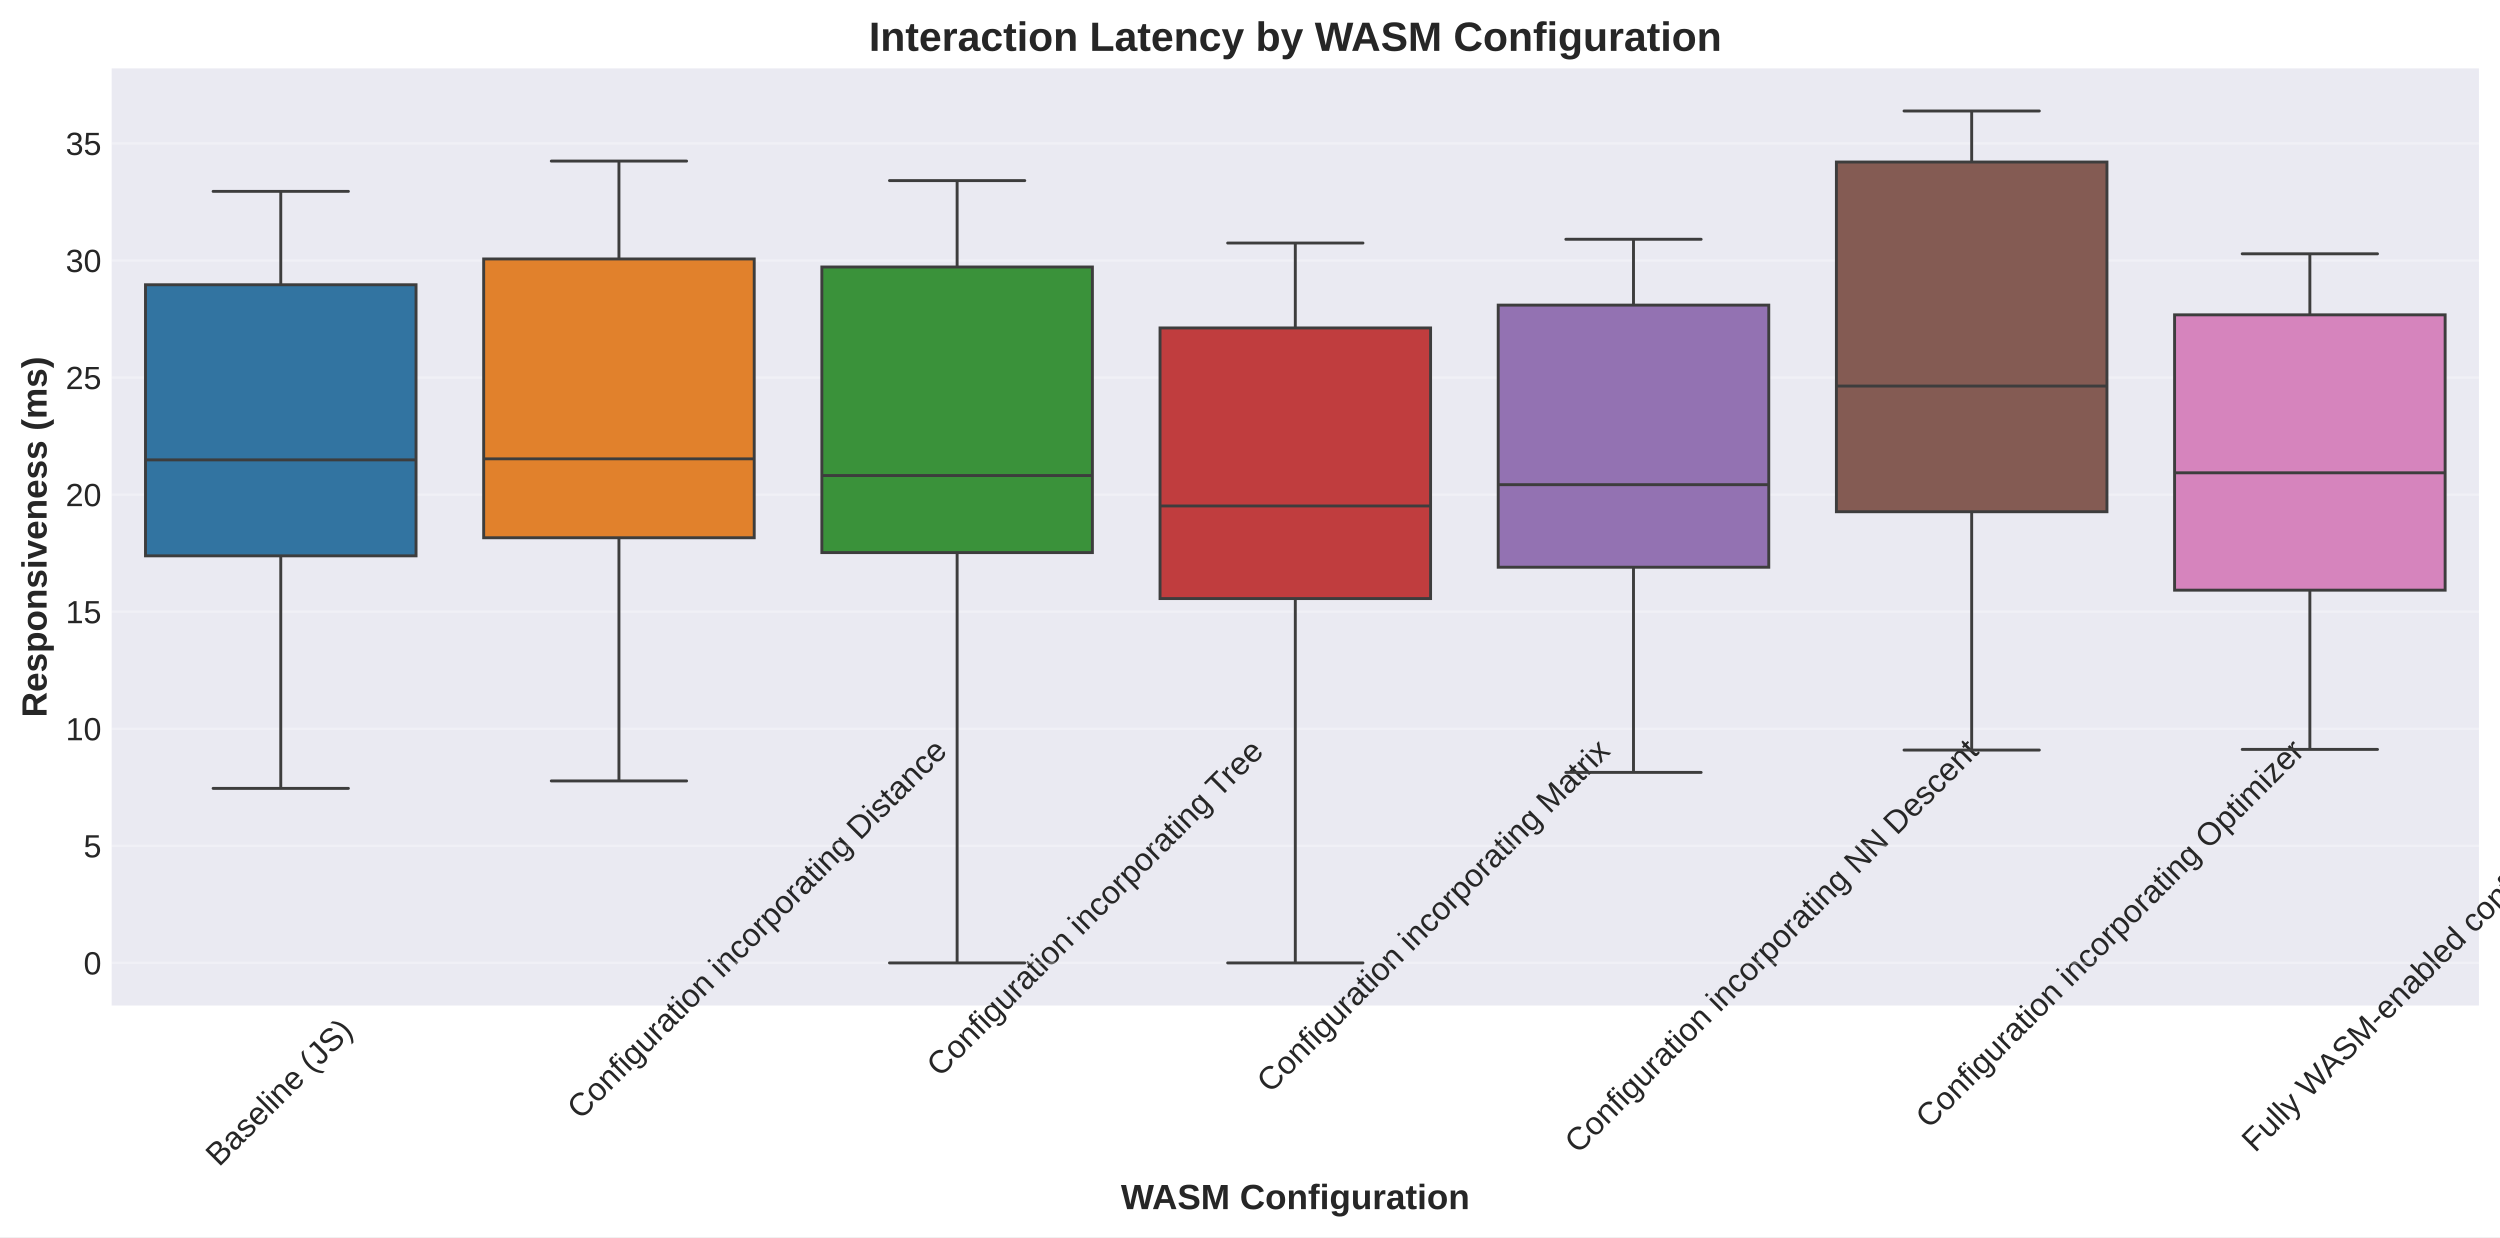
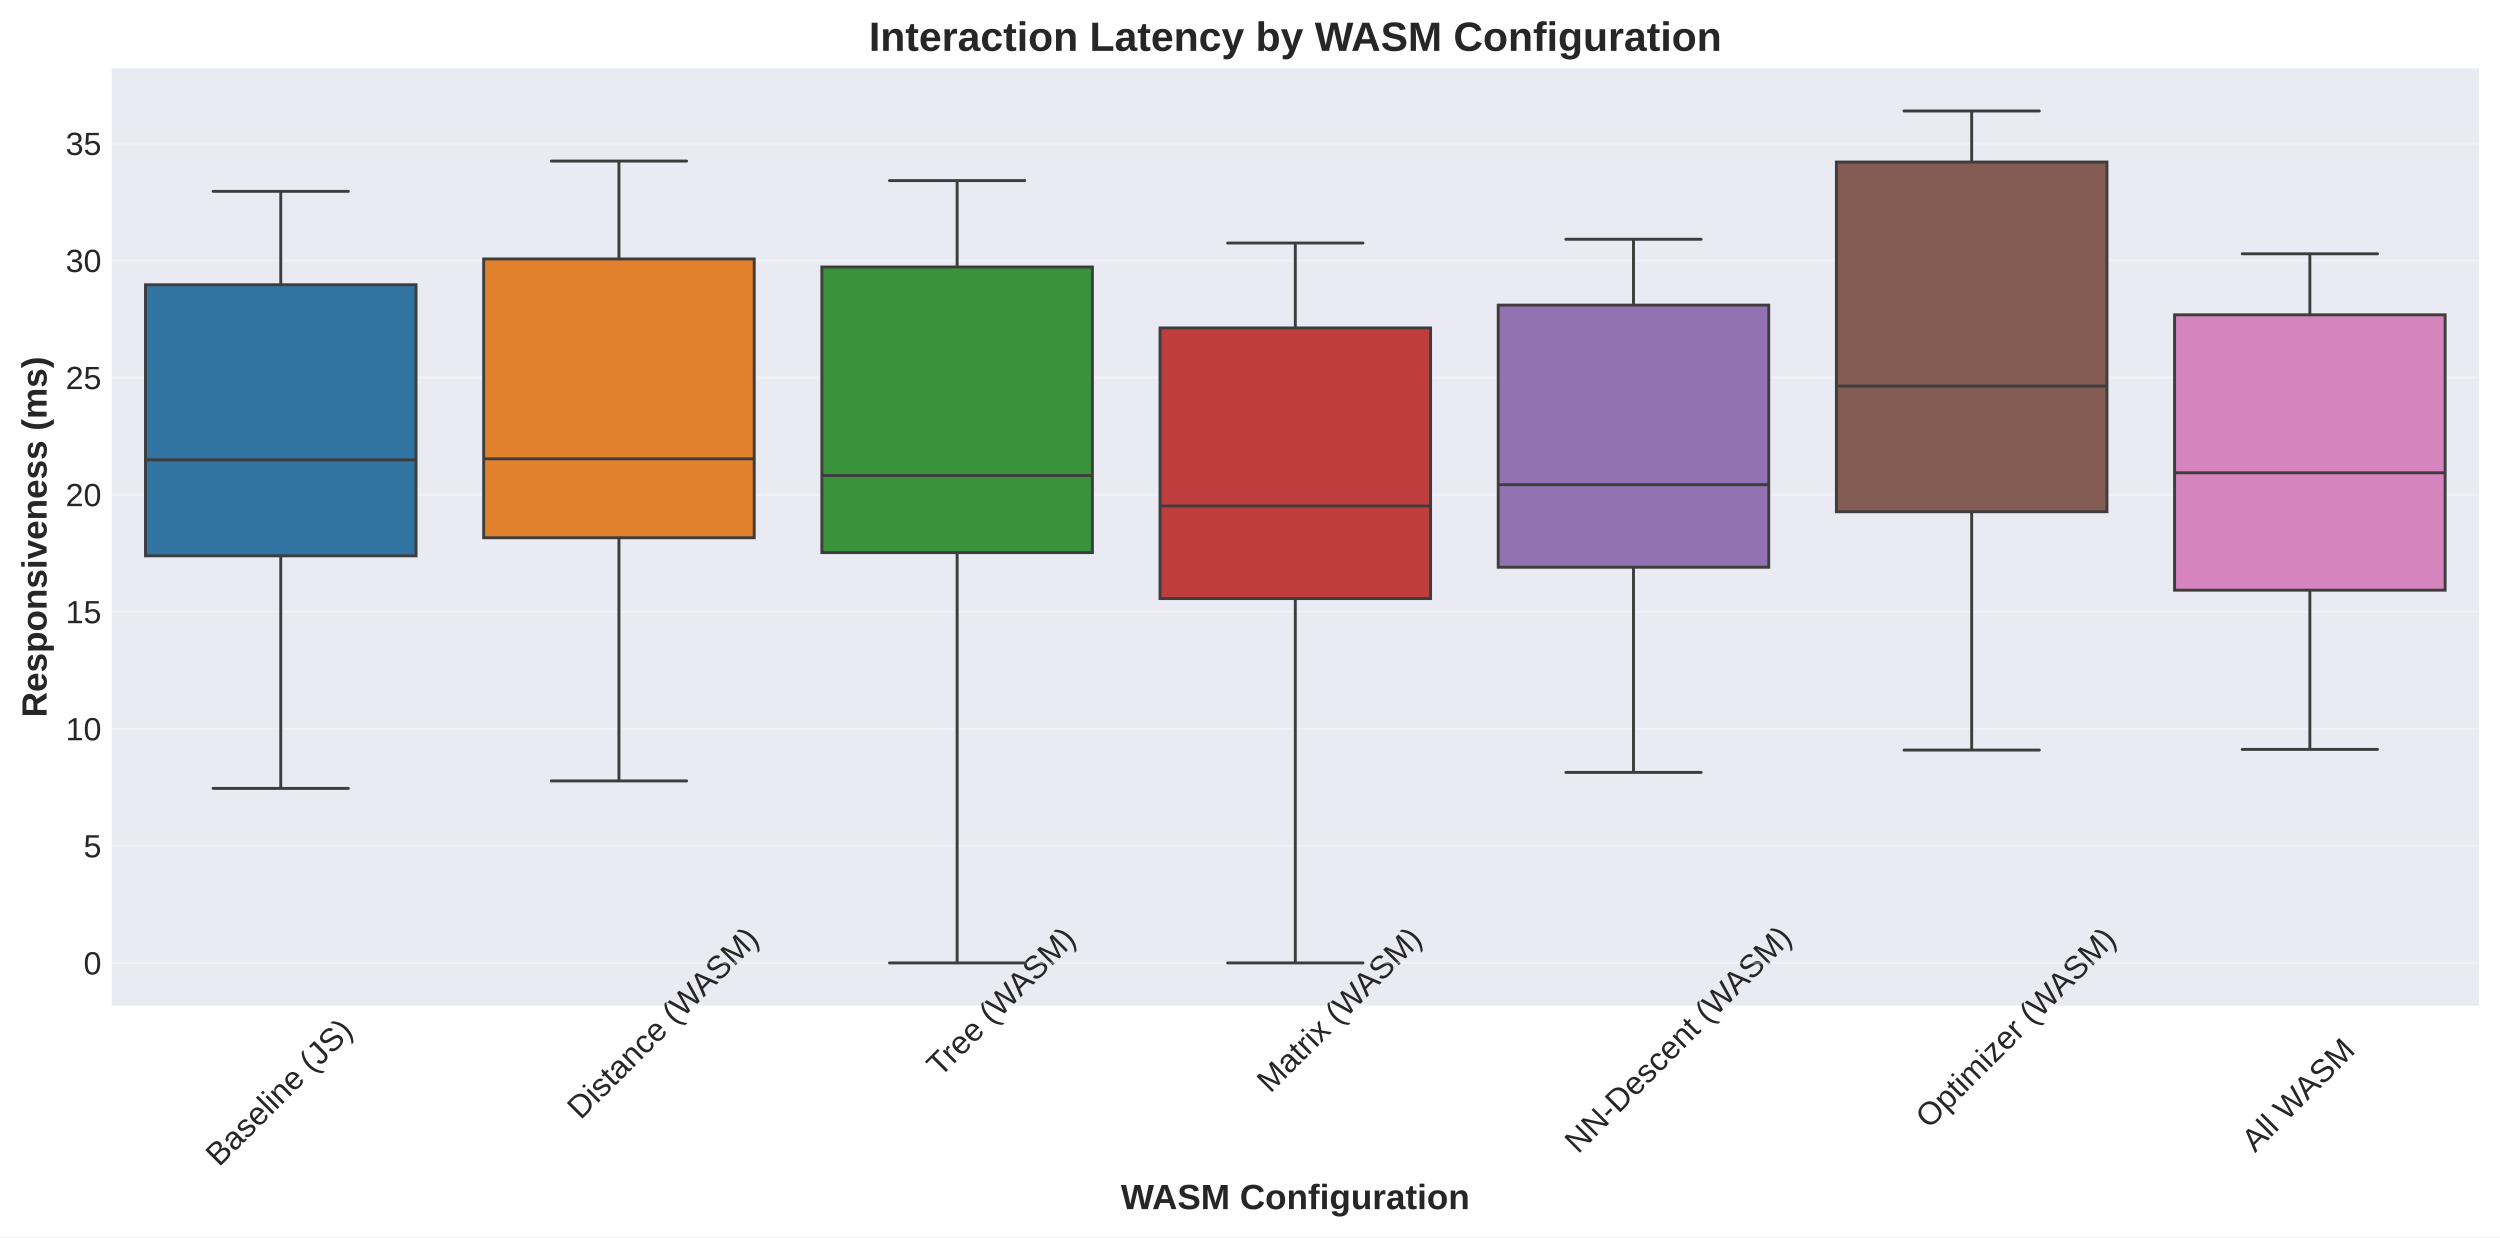
<svg xmlns="http://www.w3.org/2000/svg" width="855.095pt" height="423.132pt" viewBox="0 0 855.095 423.132" version="1.1">
  <defs>
    <style type="text/css">*{stroke-linejoin: round; stroke-linecap: butt}</style>
  </defs>
  <g id="figure_1">
    <g id="patch_1">
      <path d="M 0 423.132  L 855.095 423.132  L 855.095 -0  L 0 -0  z " style="fill: #ffffff" />
    </g>
    <g id="axes_1">
      <g id="patch_2">
        <path d="M 38.195 343.922  L 847.895 343.922  L 847.895 23.392  L 38.195 23.392  z " style="fill: #eaeaf2" />
      </g>
      <g id="matplotlib.axis_1">
        <g id="xtick_1">
          <g id="line2d_1" />
          <g id="text_1">
            <text style="font-size: 11px; font-family: 'Arial', 'Liberation Sans', 'DejaVu Sans', 'Bitstream Vera Sans', sans-serif; fill: #262626" transform="translate(74.91693 399.3372) rotate(-45)">Baseline (JS)</text>
          </g>
        </g>
        <g id="xtick_2">
          <g id="line2d_2" />
          <g id="text_2">
-             <text style="font-size: 11px; font-family: 'Arial', 'Liberation Sans', 'DejaVu Sans', 'Bitstream Vera Sans', sans-serif; fill: #262626" transform="translate(198.5829 383.2498) rotate(-45)">Configuration incorporating Distance</text>
+             <text style="font-size: 11px; font-family: 'Arial', 'Liberation Sans', 'DejaVu Sans', 'Bitstream Vera Sans', sans-serif; fill: #262626" transform="translate(198.5829 383.2498) rotate(-45)">Distance (WASM)</text>
          </g>
        </g>
        <g id="xtick_3">
          <g id="line2d_3" />
          <g id="text_3">
-             <text style="font-size: 11px; font-family: 'Arial', 'Liberation Sans', 'DejaVu Sans', 'Bitstream Vera Sans', sans-serif; fill: #262626" transform="translate(321.5348 368.6888) rotate(-45)">Configuration incorporating Tree</text>
+             <text style="font-size: 11px; font-family: 'Arial', 'Liberation Sans', 'DejaVu Sans', 'Bitstream Vera Sans', sans-serif; fill: #262626" transform="translate(321.5348 368.6888) rotate(-45)">Tree (WASM)</text>
          </g>
        </g>
        <g id="xtick_4">
          <g id="line2d_4" />
          <g id="text_4">
-             <text style="font-size: 11px; font-family: 'Arial', 'Liberation Sans', 'DejaVu Sans', 'Bitstream Vera Sans', sans-serif; fill: #262626" transform="translate(434.4699 374.1615) rotate(-45)">Configuration incorporating Matrix</text>
+             <text style="font-size: 11px; font-family: 'Arial', 'Liberation Sans', 'DejaVu Sans', 'Bitstream Vera Sans', sans-serif; fill: #262626" transform="translate(434.4699 374.1615) rotate(-45)">Matrix (WASM)</text>
          </g>
        </g>
        <g id="xtick_5">
          <g id="line2d_5" />
          <g id="text_5">
-             <text style="font-size: 11px; font-family: 'Arial', 'Liberation Sans', 'DejaVu Sans', 'Bitstream Vera Sans', sans-serif; fill: #262626" transform="translate(539.7635 394.917) rotate(-45)">Configuration incorporating NN Descent</text>
+             <text style="font-size: 11px; font-family: 'Arial', 'Liberation Sans', 'DejaVu Sans', 'Bitstream Vera Sans', sans-serif; fill: #262626" transform="translate(539.7635 394.917) rotate(-45)">NN-Descent (WASM)</text>
          </g>
        </g>
        <g id="xtick_6">
          <g id="line2d_6" />
          <g id="text_6">
-             <text style="font-size: 11px; font-family: 'Arial', 'Liberation Sans', 'DejaVu Sans', 'Bitstream Vera Sans', sans-serif; fill: #262626" transform="translate(659.8108 386.3647) rotate(-45)">Configuration incorporating Optimizer</text>
+             <text style="font-size: 11px; font-family: 'Arial', 'Liberation Sans', 'DejaVu Sans', 'Bitstream Vera Sans', sans-serif; fill: #262626" transform="translate(659.8108 386.3647) rotate(-45)">Optimizer (WASM)</text>
          </g>
        </g>
        <g id="xtick_7">
          <g id="line2d_7" />
          <g id="text_7">
-             <text style="font-size: 11px; font-family: 'Arial', 'Liberation Sans', 'DejaVu Sans', 'Bitstream Vera Sans', sans-serif; fill: #262626" transform="translate(771.3215 394.4868) rotate(-45)">Fully WASM-enabled configuration</text>
+             <text style="font-size: 11px; font-family: 'Arial', 'Liberation Sans', 'DejaVu Sans', 'Bitstream Vera Sans', sans-serif; fill: #262626" transform="translate(771.3215 394.4868) rotate(-45)">All WASM</text>
          </g>
        </g>
        <g id="text_8">
          <text style="font-weight: 700; font-size: 12px; font-family: 'Arial', 'Liberation Sans', 'DejaVu Sans', 'Bitstream Vera Sans', sans-serif; text-anchor: middle; fill: #262626" x="443.045" y="413.564" transform="rotate(-0 443.0453 413.5637)">WASM Configuration</text>
        </g>
      </g>
      <g id="matplotlib.axis_2">
        <g id="ytick_1">
          <g id="line2d_8">
            <path d="M 38.195 329.352  L 847.895 329.352  " clip-path="url(#p6e4b2b24e8)" style="fill: none; stroke: #ffffff; stroke-opacity: 0.3; stroke-width: 0.8; stroke-linecap: round" />
          </g>
          <g id="line2d_9" />
          <g id="text_9">
            <text style="font-size: 11px; font-family: 'Arial', 'Liberation Sans', 'DejaVu Sans', 'Bitstream Vera Sans', sans-serif; text-anchor: end; fill: #262626" x="34.695" y="333.289" transform="rotate(-0 34.69531 333.2888)">0</text>
          </g>
        </g>
        <g id="ytick_2">
          <g id="line2d_10">
            <path d="M 38.195 289.311  L 847.895 289.311  " clip-path="url(#p6e4b2b24e8)" style="fill: none; stroke: #ffffff; stroke-opacity: 0.3; stroke-width: 0.8; stroke-linecap: round" />
          </g>
          <g id="line2d_11" />
          <g id="text_10">
            <text style="font-size: 11px; font-family: 'Arial', 'Liberation Sans', 'DejaVu Sans', 'Bitstream Vera Sans', sans-serif; text-anchor: end; fill: #262626" x="34.695" y="293.248" transform="rotate(-0 34.69531 293.2479)">5</text>
          </g>
        </g>
        <g id="ytick_3">
          <g id="line2d_12">
            <path d="M 38.195 249.27  L 847.895 249.27  " clip-path="url(#p6e4b2b24e8)" style="fill: none; stroke: #ffffff; stroke-opacity: 0.3; stroke-width: 0.8; stroke-linecap: round" />
          </g>
          <g id="line2d_13" />
          <g id="text_11">
            <text style="font-size: 11px; font-family: 'Arial', 'Liberation Sans', 'DejaVu Sans', 'Bitstream Vera Sans', sans-serif; text-anchor: end; fill: #262626" x="34.695" y="253.207" transform="rotate(-0 34.69531 253.207)">10</text>
          </g>
        </g>
        <g id="ytick_4">
          <g id="line2d_14">
            <path d="M 38.195 209.229  L 847.895 209.229  " clip-path="url(#p6e4b2b24e8)" style="fill: none; stroke: #ffffff; stroke-opacity: 0.3; stroke-width: 0.8; stroke-linecap: round" />
          </g>
          <g id="line2d_15" />
          <g id="text_12">
            <text style="font-size: 11px; font-family: 'Arial', 'Liberation Sans', 'DejaVu Sans', 'Bitstream Vera Sans', sans-serif; text-anchor: end; fill: #262626" x="34.695" y="213.166" transform="rotate(-0 34.69531 213.1661)">15</text>
          </g>
        </g>
        <g id="ytick_5">
          <g id="line2d_16">
            <path d="M 38.195 169.188  L 847.895 169.188  " clip-path="url(#p6e4b2b24e8)" style="fill: none; stroke: #ffffff; stroke-opacity: 0.3; stroke-width: 0.8; stroke-linecap: round" />
          </g>
          <g id="line2d_17" />
          <g id="text_13">
            <text style="font-size: 11px; font-family: 'Arial', 'Liberation Sans', 'DejaVu Sans', 'Bitstream Vera Sans', sans-serif; text-anchor: end; fill: #262626" x="34.695" y="173.125" transform="rotate(-0 34.69531 173.1253)">20</text>
          </g>
        </g>
        <g id="ytick_6">
          <g id="line2d_18">
            <path d="M 38.195 129.148  L 847.895 129.148  " clip-path="url(#p6e4b2b24e8)" style="fill: none; stroke: #ffffff; stroke-opacity: 0.3; stroke-width: 0.8; stroke-linecap: round" />
          </g>
          <g id="line2d_19" />
          <g id="text_14">
            <text style="font-size: 11px; font-family: 'Arial', 'Liberation Sans', 'DejaVu Sans', 'Bitstream Vera Sans', sans-serif; text-anchor: end; fill: #262626" x="34.695" y="133.084" transform="rotate(-0 34.69531 133.0844)">25</text>
          </g>
        </g>
        <g id="ytick_7">
          <g id="line2d_20">
            <path d="M 38.195 89.107  L 847.895 89.107  " clip-path="url(#p6e4b2b24e8)" style="fill: none; stroke: #ffffff; stroke-opacity: 0.3; stroke-width: 0.8; stroke-linecap: round" />
          </g>
          <g id="line2d_21" />
          <g id="text_15">
            <text style="font-size: 11px; font-family: 'Arial', 'Liberation Sans', 'DejaVu Sans', 'Bitstream Vera Sans', sans-serif; text-anchor: end; fill: #262626" x="34.695" y="93.043" transform="rotate(-0 34.69531 93.04347)">30</text>
          </g>
        </g>
        <g id="ytick_8">
          <g id="line2d_22">
            <path d="M 38.195 49.066  L 847.895 49.066  " clip-path="url(#p6e4b2b24e8)" style="fill: none; stroke: #ffffff; stroke-opacity: 0.3; stroke-width: 0.8; stroke-linecap: round" />
          </g>
          <g id="line2d_23" />
          <g id="text_16">
            <text style="font-size: 11px; font-family: 'Arial', 'Liberation Sans', 'DejaVu Sans', 'Bitstream Vera Sans', sans-serif; text-anchor: end; fill: #262626" x="34.695" y="53.003" transform="rotate(-0 34.69531 53.00258)">35</text>
          </g>
        </g>
        <g id="text_17">
          <text style="font-weight: 700; font-size: 12px; font-family: 'Arial', 'Liberation Sans', 'DejaVu Sans', 'Bitstream Vera Sans', sans-serif; text-anchor: middle; fill: #262626" x="15.936" y="183.657" transform="rotate(-90 15.93562 183.6566)">Responsiveness (ms)</text>
        </g>
      </g>
      <g id="patch_3">
        <path d="M 49.762 190.119  L 142.3 190.119  L 142.3 97.395  L 49.762 97.395  L 49.762 190.119  z " clip-path="url(#p6e4b2b24e8)" style="fill: #3274a1; stroke: #3d3d3d; stroke-linejoin: miter" />
      </g>
      <g id="line2d_24">
        <path d="M 96.031 190.119  L 96.031 269.655  " clip-path="url(#p6e4b2b24e8)" style="fill: none; stroke: #3d3d3d" />
      </g>
      <g id="line2d_25">
        <path d="M 96.031 97.395  L 96.031 65.456  " clip-path="url(#p6e4b2b24e8)" style="fill: none; stroke: #3d3d3d" />
      </g>
      <g id="line2d_26">
        <path d="M 72.897 269.655  L 119.165 269.655  " clip-path="url(#p6e4b2b24e8)" style="fill: none; stroke: #3d3d3d; stroke-linecap: round" />
      </g>
      <g id="line2d_27">
        <path d="M 72.897 65.456  L 119.165 65.456  " clip-path="url(#p6e4b2b24e8)" style="fill: none; stroke: #3d3d3d; stroke-linecap: round" />
      </g>
      <g id="patch_4">
        <path d="M 165.434 183.931  L 257.971 183.931  L 257.971 88.573  L 165.434 88.573  L 165.434 183.931  z " clip-path="url(#p6e4b2b24e8)" style="fill: #e1812c; stroke: #3d3d3d; stroke-linejoin: miter" />
      </g>
      <g id="line2d_28">
        <path d="M 211.702 183.931  L 211.702 267.107  " clip-path="url(#p6e4b2b24e8)" style="fill: none; stroke: #3d3d3d" />
      </g>
      <g id="line2d_29">
        <path d="M 211.702 88.573  L 211.702 55.099  " clip-path="url(#p6e4b2b24e8)" style="fill: none; stroke: #3d3d3d" />
      </g>
      <g id="line2d_30">
        <path d="M 188.568 267.107  L 234.837 267.107  " clip-path="url(#p6e4b2b24e8)" style="fill: none; stroke: #3d3d3d; stroke-linecap: round" />
      </g>
      <g id="line2d_31">
        <path d="M 188.568 55.099  L 234.837 55.099  " clip-path="url(#p6e4b2b24e8)" style="fill: none; stroke: #3d3d3d; stroke-linecap: round" />
      </g>
      <g id="patch_5">
        <path d="M 281.105 189.009  L 373.642 189.009  L 373.642 91.322  L 281.105 91.322  L 281.105 189.009  z " clip-path="url(#p6e4b2b24e8)" style="fill: #3a923a; stroke: #3d3d3d; stroke-linejoin: miter" />
      </g>
      <g id="line2d_32">
        <path d="M 327.374 189.009  L 327.374 329.352  " clip-path="url(#p6e4b2b24e8)" style="fill: none; stroke: #3d3d3d" />
      </g>
      <g id="line2d_33">
        <path d="M 327.374 91.322  L 327.374 61.772  " clip-path="url(#p6e4b2b24e8)" style="fill: none; stroke: #3d3d3d" />
      </g>
      <g id="line2d_34">
        <path d="M 304.24 329.352  L 350.508 329.352  " clip-path="url(#p6e4b2b24e8)" style="fill: none; stroke: #3d3d3d; stroke-linecap: round" />
      </g>
      <g id="line2d_35">
        <path d="M 304.24 61.772  L 350.508 61.772  " clip-path="url(#p6e4b2b24e8)" style="fill: none; stroke: #3d3d3d; stroke-linecap: round" />
      </g>
      <g id="patch_6">
        <path d="M 396.777 204.734  L 489.314 204.734  L 489.314 112.17  L 396.777 112.17  L 396.777 204.734  z " clip-path="url(#p6e4b2b24e8)" style="fill: #c03d3e; stroke: #3d3d3d; stroke-linejoin: miter" />
      </g>
      <g id="line2d_36">
        <path d="M 443.045 204.734  L 443.045 329.352  " clip-path="url(#p6e4b2b24e8)" style="fill: none; stroke: #3d3d3d" />
      </g>
      <g id="line2d_37">
        <path d="M 443.045 112.17  L 443.045 83.127  " clip-path="url(#p6e4b2b24e8)" style="fill: none; stroke: #3d3d3d" />
      </g>
      <g id="line2d_38">
        <path d="M 419.911 329.352  L 466.18 329.352  " clip-path="url(#p6e4b2b24e8)" style="fill: none; stroke: #3d3d3d; stroke-linecap: round" />
      </g>
      <g id="line2d_39">
        <path d="M 419.911 83.127  L 466.18 83.127  " clip-path="url(#p6e4b2b24e8)" style="fill: none; stroke: #3d3d3d; stroke-linecap: round" />
      </g>
      <g id="patch_7">
        <path d="M 512.448 194.014  L 604.985 194.014  L 604.985 104.362  L 512.448 104.362  L 512.448 194.014  z " clip-path="url(#p6e4b2b24e8)" style="fill: #9372b2; stroke: #3d3d3d; stroke-linejoin: miter" />
      </g>
      <g id="line2d_40">
        <path d="M 558.717 194.014  L 558.717 264.195  " clip-path="url(#p6e4b2b24e8)" style="fill: none; stroke: #3d3d3d" />
      </g>
      <g id="line2d_41">
        <path d="M 558.717 104.362  L 558.717 81.846  " clip-path="url(#p6e4b2b24e8)" style="fill: none; stroke: #3d3d3d" />
      </g>
      <g id="line2d_42">
        <path d="M 535.582 264.195  L 581.851 264.195  " clip-path="url(#p6e4b2b24e8)" style="fill: none; stroke: #3d3d3d; stroke-linecap: round" />
      </g>
      <g id="line2d_43">
        <path d="M 535.582 81.846  L 581.851 81.846  " clip-path="url(#p6e4b2b24e8)" style="fill: none; stroke: #3d3d3d; stroke-linecap: round" />
      </g>
      <g id="patch_8">
        <path d="M 628.12 175.031  L 720.657 175.031  L 720.657 55.419  L 628.12 55.419  L 628.12 175.031  z " clip-path="url(#p6e4b2b24e8)" style="fill: #845b53; stroke: #3d3d3d; stroke-linejoin: miter" />
      </g>
      <g id="line2d_44">
        <path d="M 674.388 175.031  L 674.388 256.55  " clip-path="url(#p6e4b2b24e8)" style="fill: none; stroke: #3d3d3d" />
      </g>
      <g id="line2d_45">
        <path d="M 674.388 55.419  L 674.388 37.961  " clip-path="url(#p6e4b2b24e8)" style="fill: none; stroke: #3d3d3d" />
      </g>
      <g id="line2d_46">
        <path d="M 651.254 256.55  L 697.522 256.55  " clip-path="url(#p6e4b2b24e8)" style="fill: none; stroke: #3d3d3d; stroke-linecap: round" />
      </g>
      <g id="line2d_47">
        <path d="M 651.254 37.961  L 697.522 37.961  " clip-path="url(#p6e4b2b24e8)" style="fill: none; stroke: #3d3d3d; stroke-linecap: round" />
      </g>
      <g id="patch_9">
        <path d="M 743.791 201.858  L 836.328 201.858  L 836.328 107.686  L 743.791 107.686  L 743.791 201.858  z " clip-path="url(#p6e4b2b24e8)" style="fill: #d684bd; stroke: #3d3d3d; stroke-linejoin: miter" />
      </g>
      <g id="line2d_48">
        <path d="M 790.06 201.858  L 790.06 256.332  " clip-path="url(#p6e4b2b24e8)" style="fill: none; stroke: #3d3d3d" />
      </g>
      <g id="line2d_49">
        <path d="M 790.06 107.686  L 790.06 86.811  " clip-path="url(#p6e4b2b24e8)" style="fill: none; stroke: #3d3d3d" />
      </g>
      <g id="line2d_50">
        <path d="M 766.925 256.332  L 813.194 256.332  " clip-path="url(#p6e4b2b24e8)" style="fill: none; stroke: #3d3d3d; stroke-linecap: round" />
      </g>
      <g id="line2d_51">
        <path d="M 766.925 86.811  L 813.194 86.811  " clip-path="url(#p6e4b2b24e8)" style="fill: none; stroke: #3d3d3d; stroke-linecap: round" />
      </g>
      <g id="line2d_52">
        <path d="M 49.762 157.283  L 142.3 157.283  " clip-path="url(#p6e4b2b24e8)" style="fill: none; stroke: #3d3d3d" />
      </g>
      <g id="line2d_53">
        <path d="M 165.434 156.936  L 257.971 156.936  " clip-path="url(#p6e4b2b24e8)" style="fill: none; stroke: #3d3d3d" />
      </g>
      <g id="line2d_54">
        <path d="M 281.105 162.648  L 373.642 162.648  " clip-path="url(#p6e4b2b24e8)" style="fill: none; stroke: #3d3d3d" />
      </g>
      <g id="line2d_55">
        <path d="M 396.777 173.059  L 489.314 173.059  " clip-path="url(#p6e4b2b24e8)" style="fill: none; stroke: #3d3d3d" />
      </g>
      <g id="line2d_56">
        <path d="M 512.448 165.772  L 604.985 165.772  " clip-path="url(#p6e4b2b24e8)" style="fill: none; stroke: #3d3d3d" />
      </g>
      <g id="line2d_57">
        <path d="M 628.12 132.057  L 720.657 132.057  " clip-path="url(#p6e4b2b24e8)" style="fill: none; stroke: #3d3d3d" />
      </g>
      <g id="line2d_58">
        <path d="M 743.791 161.714  L 836.328 161.714  " clip-path="url(#p6e4b2b24e8)" style="fill: none; stroke: #3d3d3d" />
      </g>
      <g id="patch_10">
        <path d="M 38.195 343.922  L 38.195 23.392  " style="fill: none" />
      </g>
      <g id="patch_11">
        <path d="M 847.895 343.922  L 847.895 23.392  " style="fill: none" />
      </g>
      <g id="patch_12">
        <path d="M 38.195 343.922  L 847.895 343.922  " style="fill: none" />
      </g>
      <g id="patch_13">
        <path d="M 38.195 23.392  L 847.895 23.392  " style="fill: none" />
      </g>
      <g id="text_18">
        <text style="font-weight: 700; font-size: 14px; font-family: 'Arial', 'Liberation Sans', 'DejaVu Sans', 'Bitstream Vera Sans', sans-serif; text-anchor: middle; fill: #262626" x="443.045" y="17.392" transform="rotate(-0 443.0453 17.39156)">Interaction Latency by WASM Configuration</text>
      </g>
    </g>
  </g>
  <defs>
    <clipPath id="p6e4b2b24e8">
      <rect x="38.195" y="23.392" width="809.7" height="320.53" />
    </clipPath>
  </defs>
</svg>
